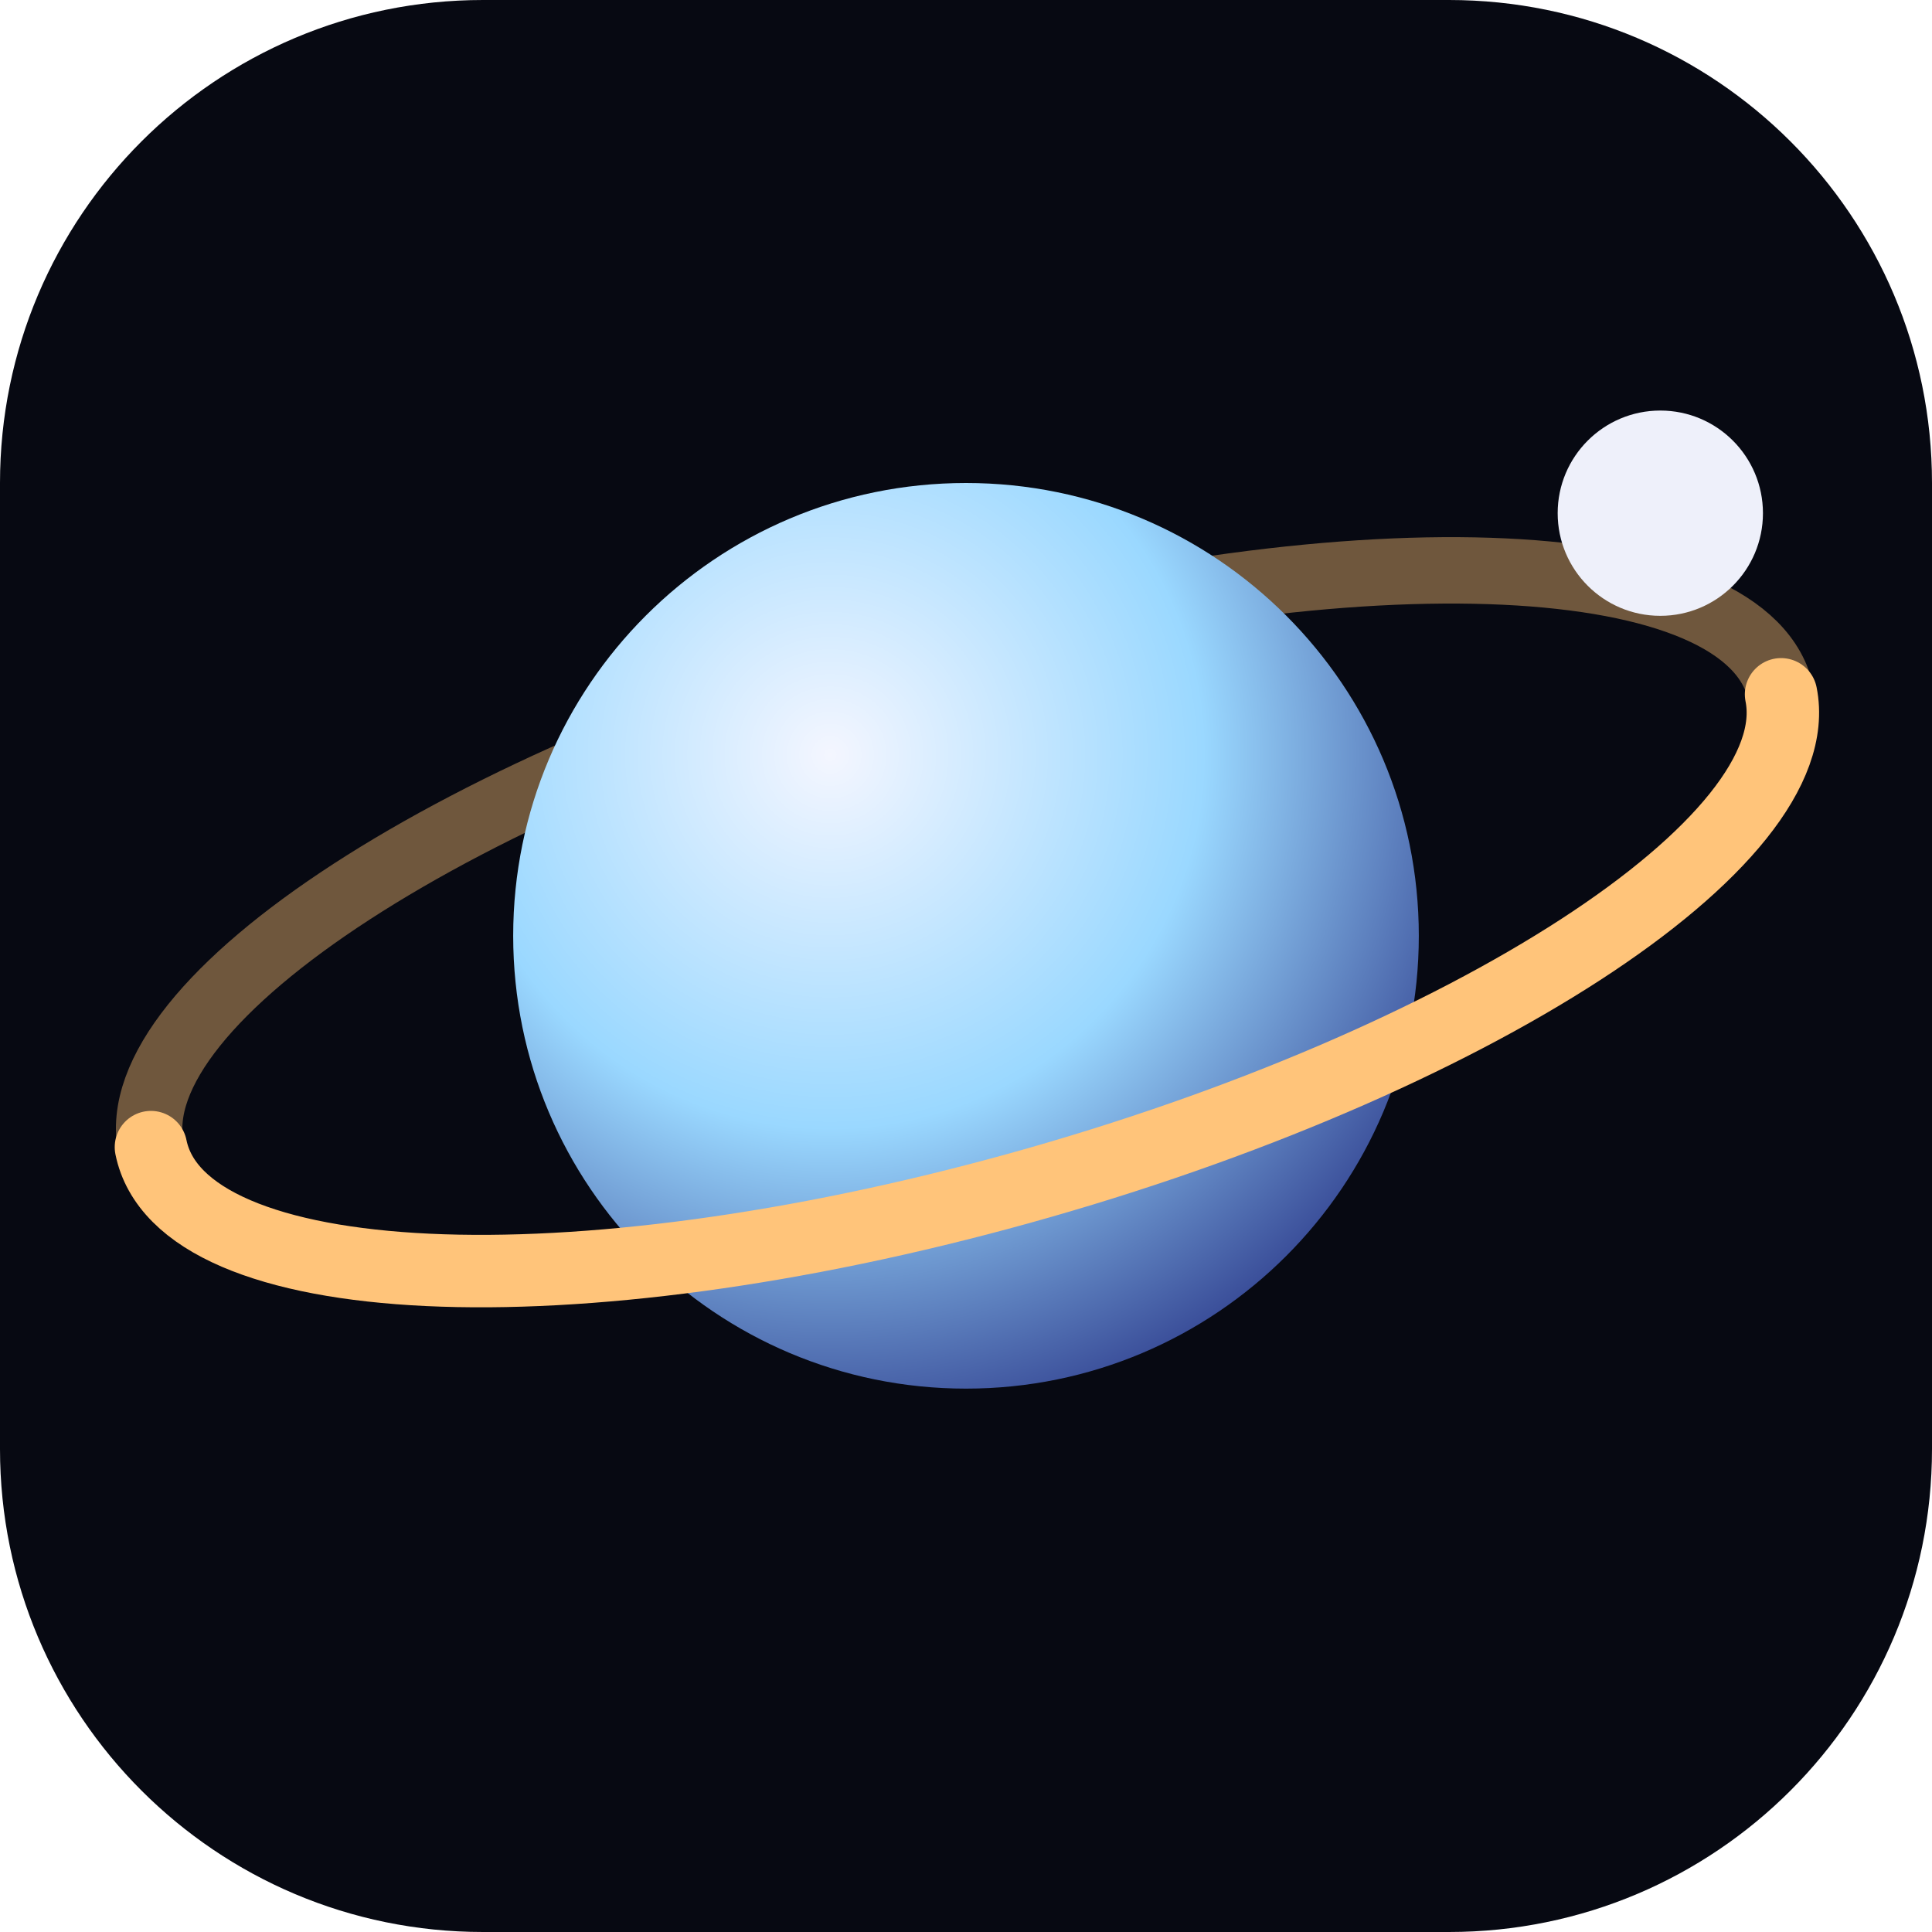
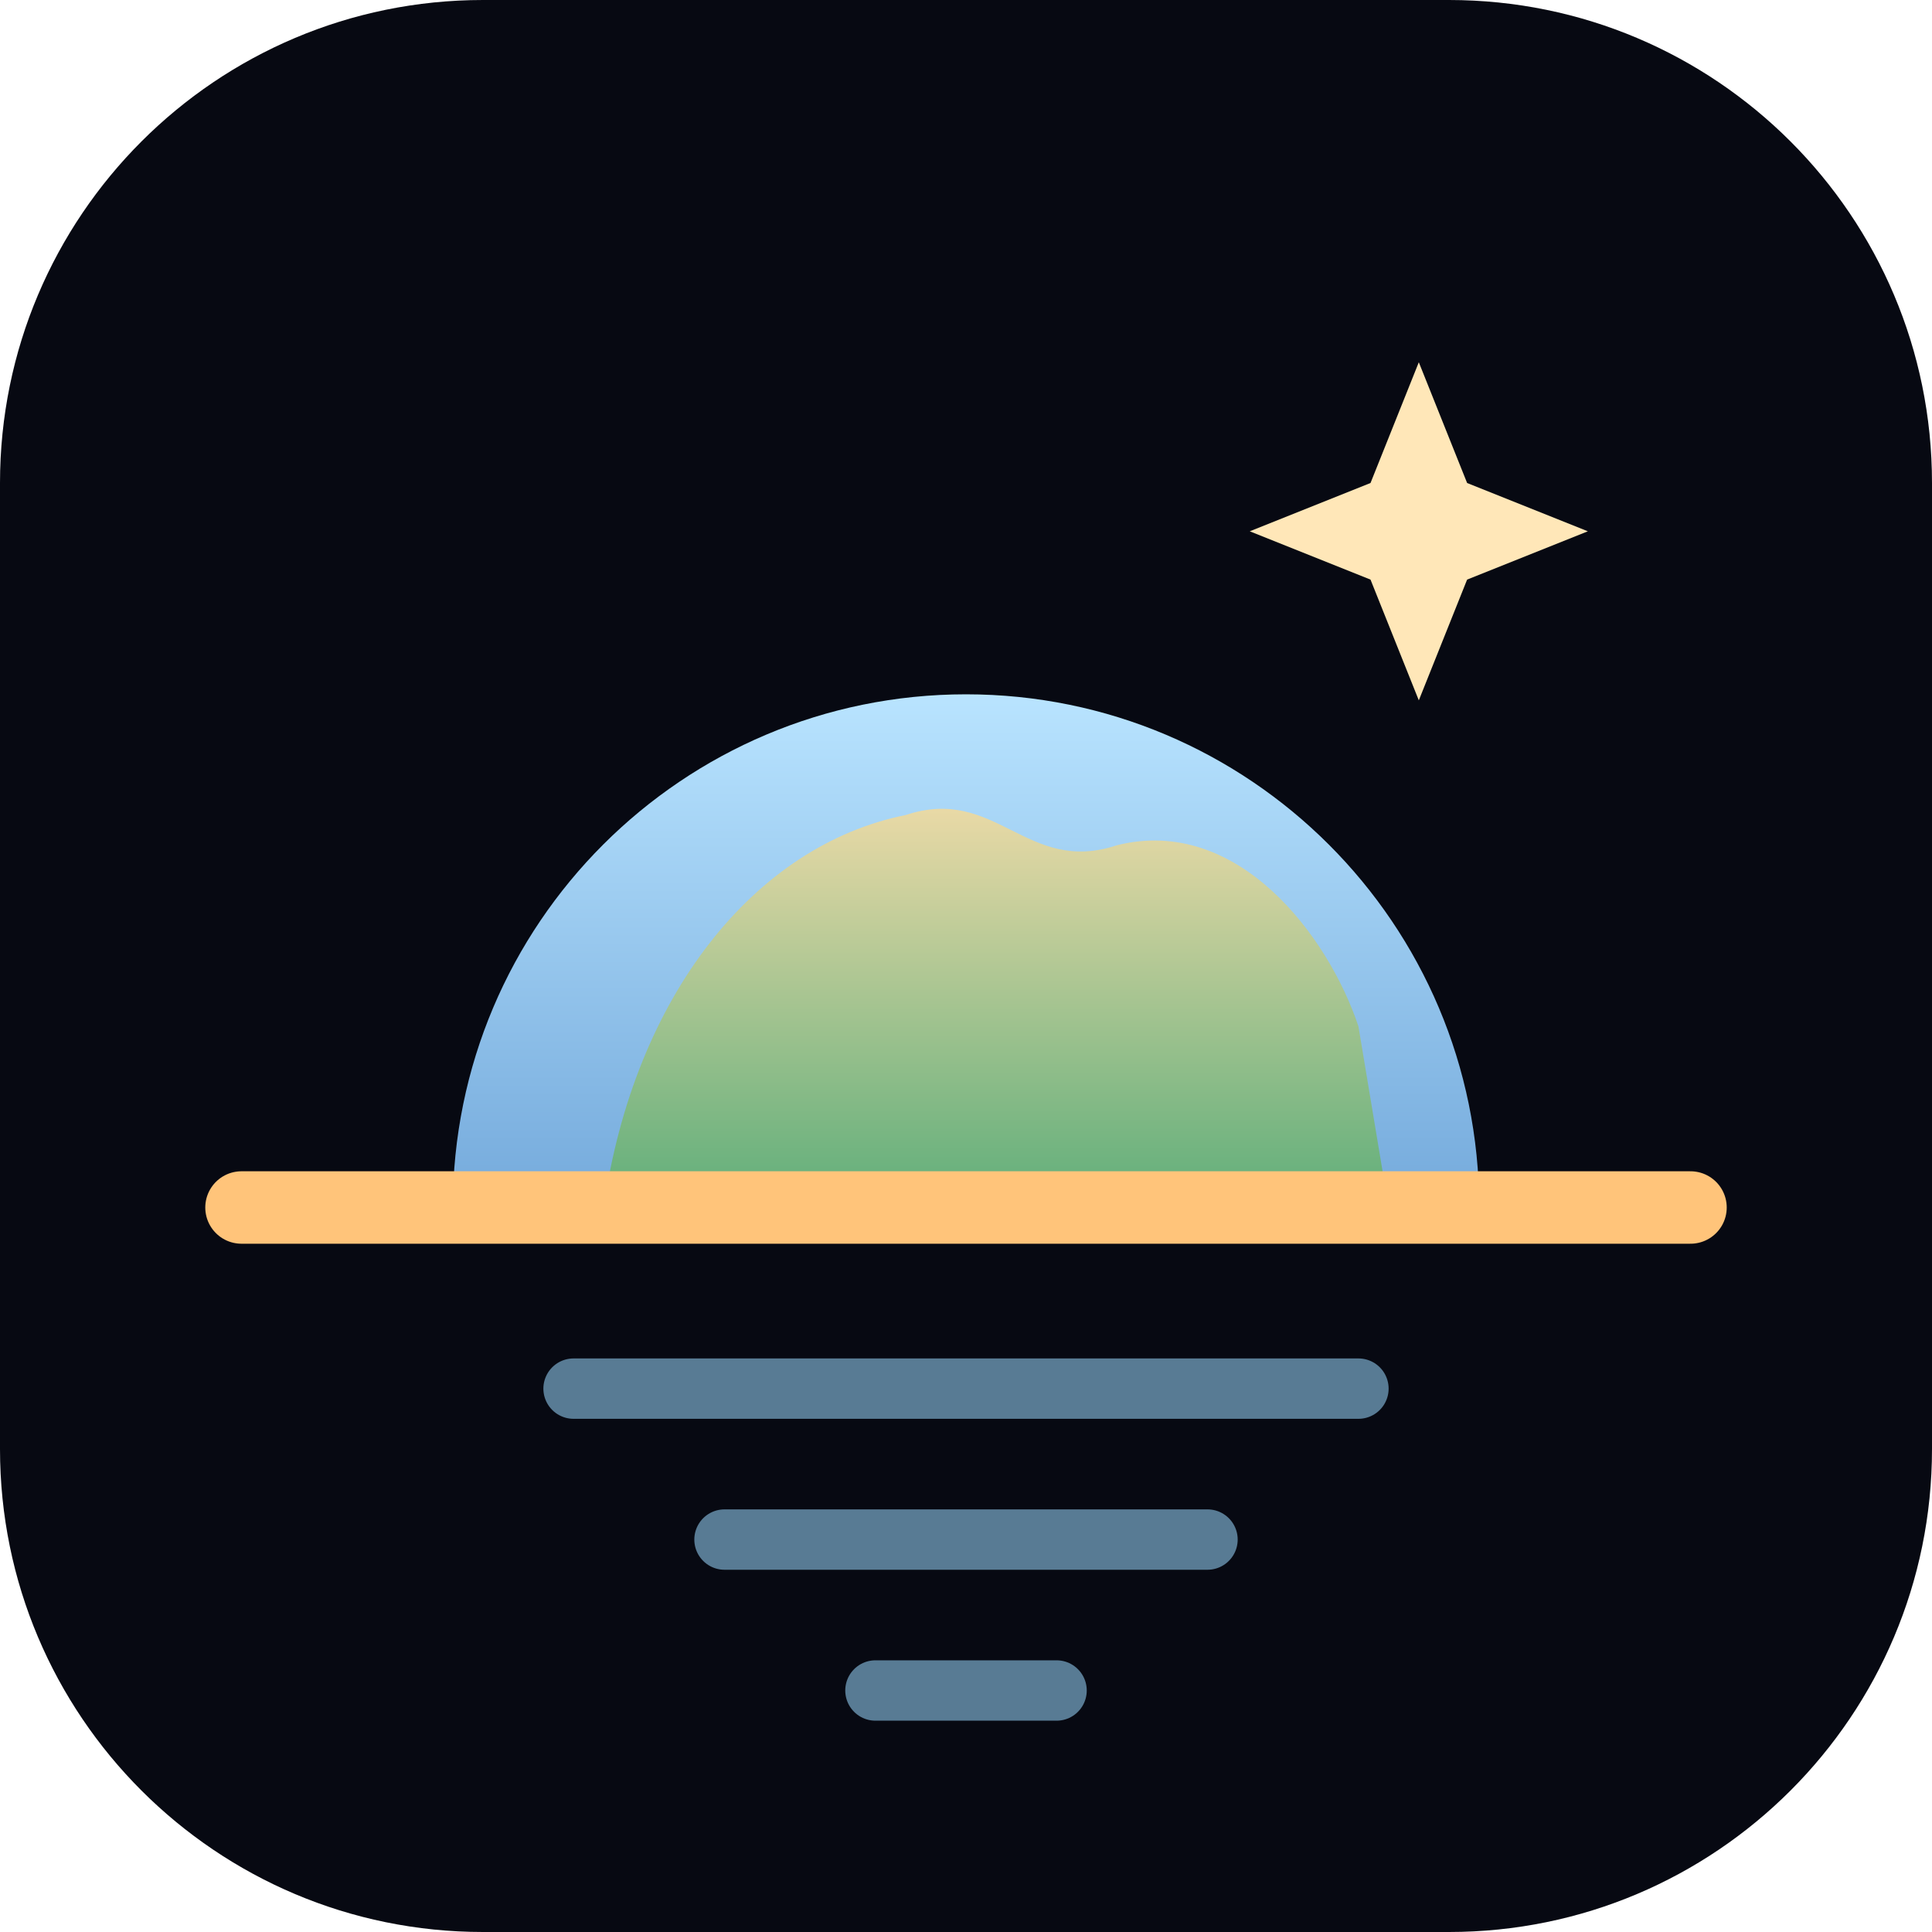
<svg xmlns="http://www.w3.org/2000/svg" viewBox="0 0 64 64">
  <defs>
-     <radialGradient id="b" cx=".35" cy=".3" r=".75">
-       <stop offset="0" stop-color="#f4f6ff" />
-       <stop offset=".55" stop-color="#9ad8ff" />
-       <stop offset="1" stop-color="#3b4f9a" />
-     </radialGradient>
+     <linearGradient id="s" x1="0" y1="0" x2="0" y2="1">
+       <stop offset="0" stop-color="#b9e4ff" />
+       <stop offset="1" stop-color="#2f6fb8" />
+     </linearGradient>
+     <linearGradient id="l" x1="0" y1="0" x2="0" y2="1">
+       <stop offset="0" stop-color="#e9d9a6" />
+       <stop offset="1" stop-color="#5fae7a" />
+     </linearGradient>
+     <clipPath id="c">
+       <circle cx="32" cy="40" r="17" />
+     </clipPath>
+     <clipPath id="u">
+       <rect width="64" height="40" />
+     </clipPath>
  </defs>
  <rect width="64" height="64" rx="16" fill="#070912" />
-   <path d="M5 38A28 9 -16 0 1 59 23" fill="none" stroke="#ffc47a" stroke-width="2.2" opacity=".42" />
-   <circle cx="32" cy="31" r="15" fill="url(#b)" />
-   <path d="M5 38A28 9 -16 0 0 59 23" fill="none" stroke="#ffc47a" stroke-width="2.4" stroke-linecap="round" />
-   <circle cx="55" cy="17" r="3.4" fill="#eef0fa" />
+   <g clip-path="url(#u)">
+     <circle cx="32" cy="40" r="17" fill="url(#s)" />
+     <path clip-path="url(#c)" d="M20 40c1-7 5-12 10-13 3-1 4 2 7 1 4-1 7 3 8 6l1 6z" fill="url(#l)" />
+   </g>
+   <path d="M8 40h48" stroke="#ffc47a" stroke-width="2.4" stroke-linecap="round" />
+   <path d="M19 46h26M24 51h16M29 56h6" stroke="#9ad8ff" stroke-width="2" stroke-linecap="round" opacity=".55" />
+   <path d="M47 12l1.6 4 4 1.6-4 1.6-1.6 4-1.6-4-4-1.6 4-1.6z" fill="#ffe7b8" />
</svg>
